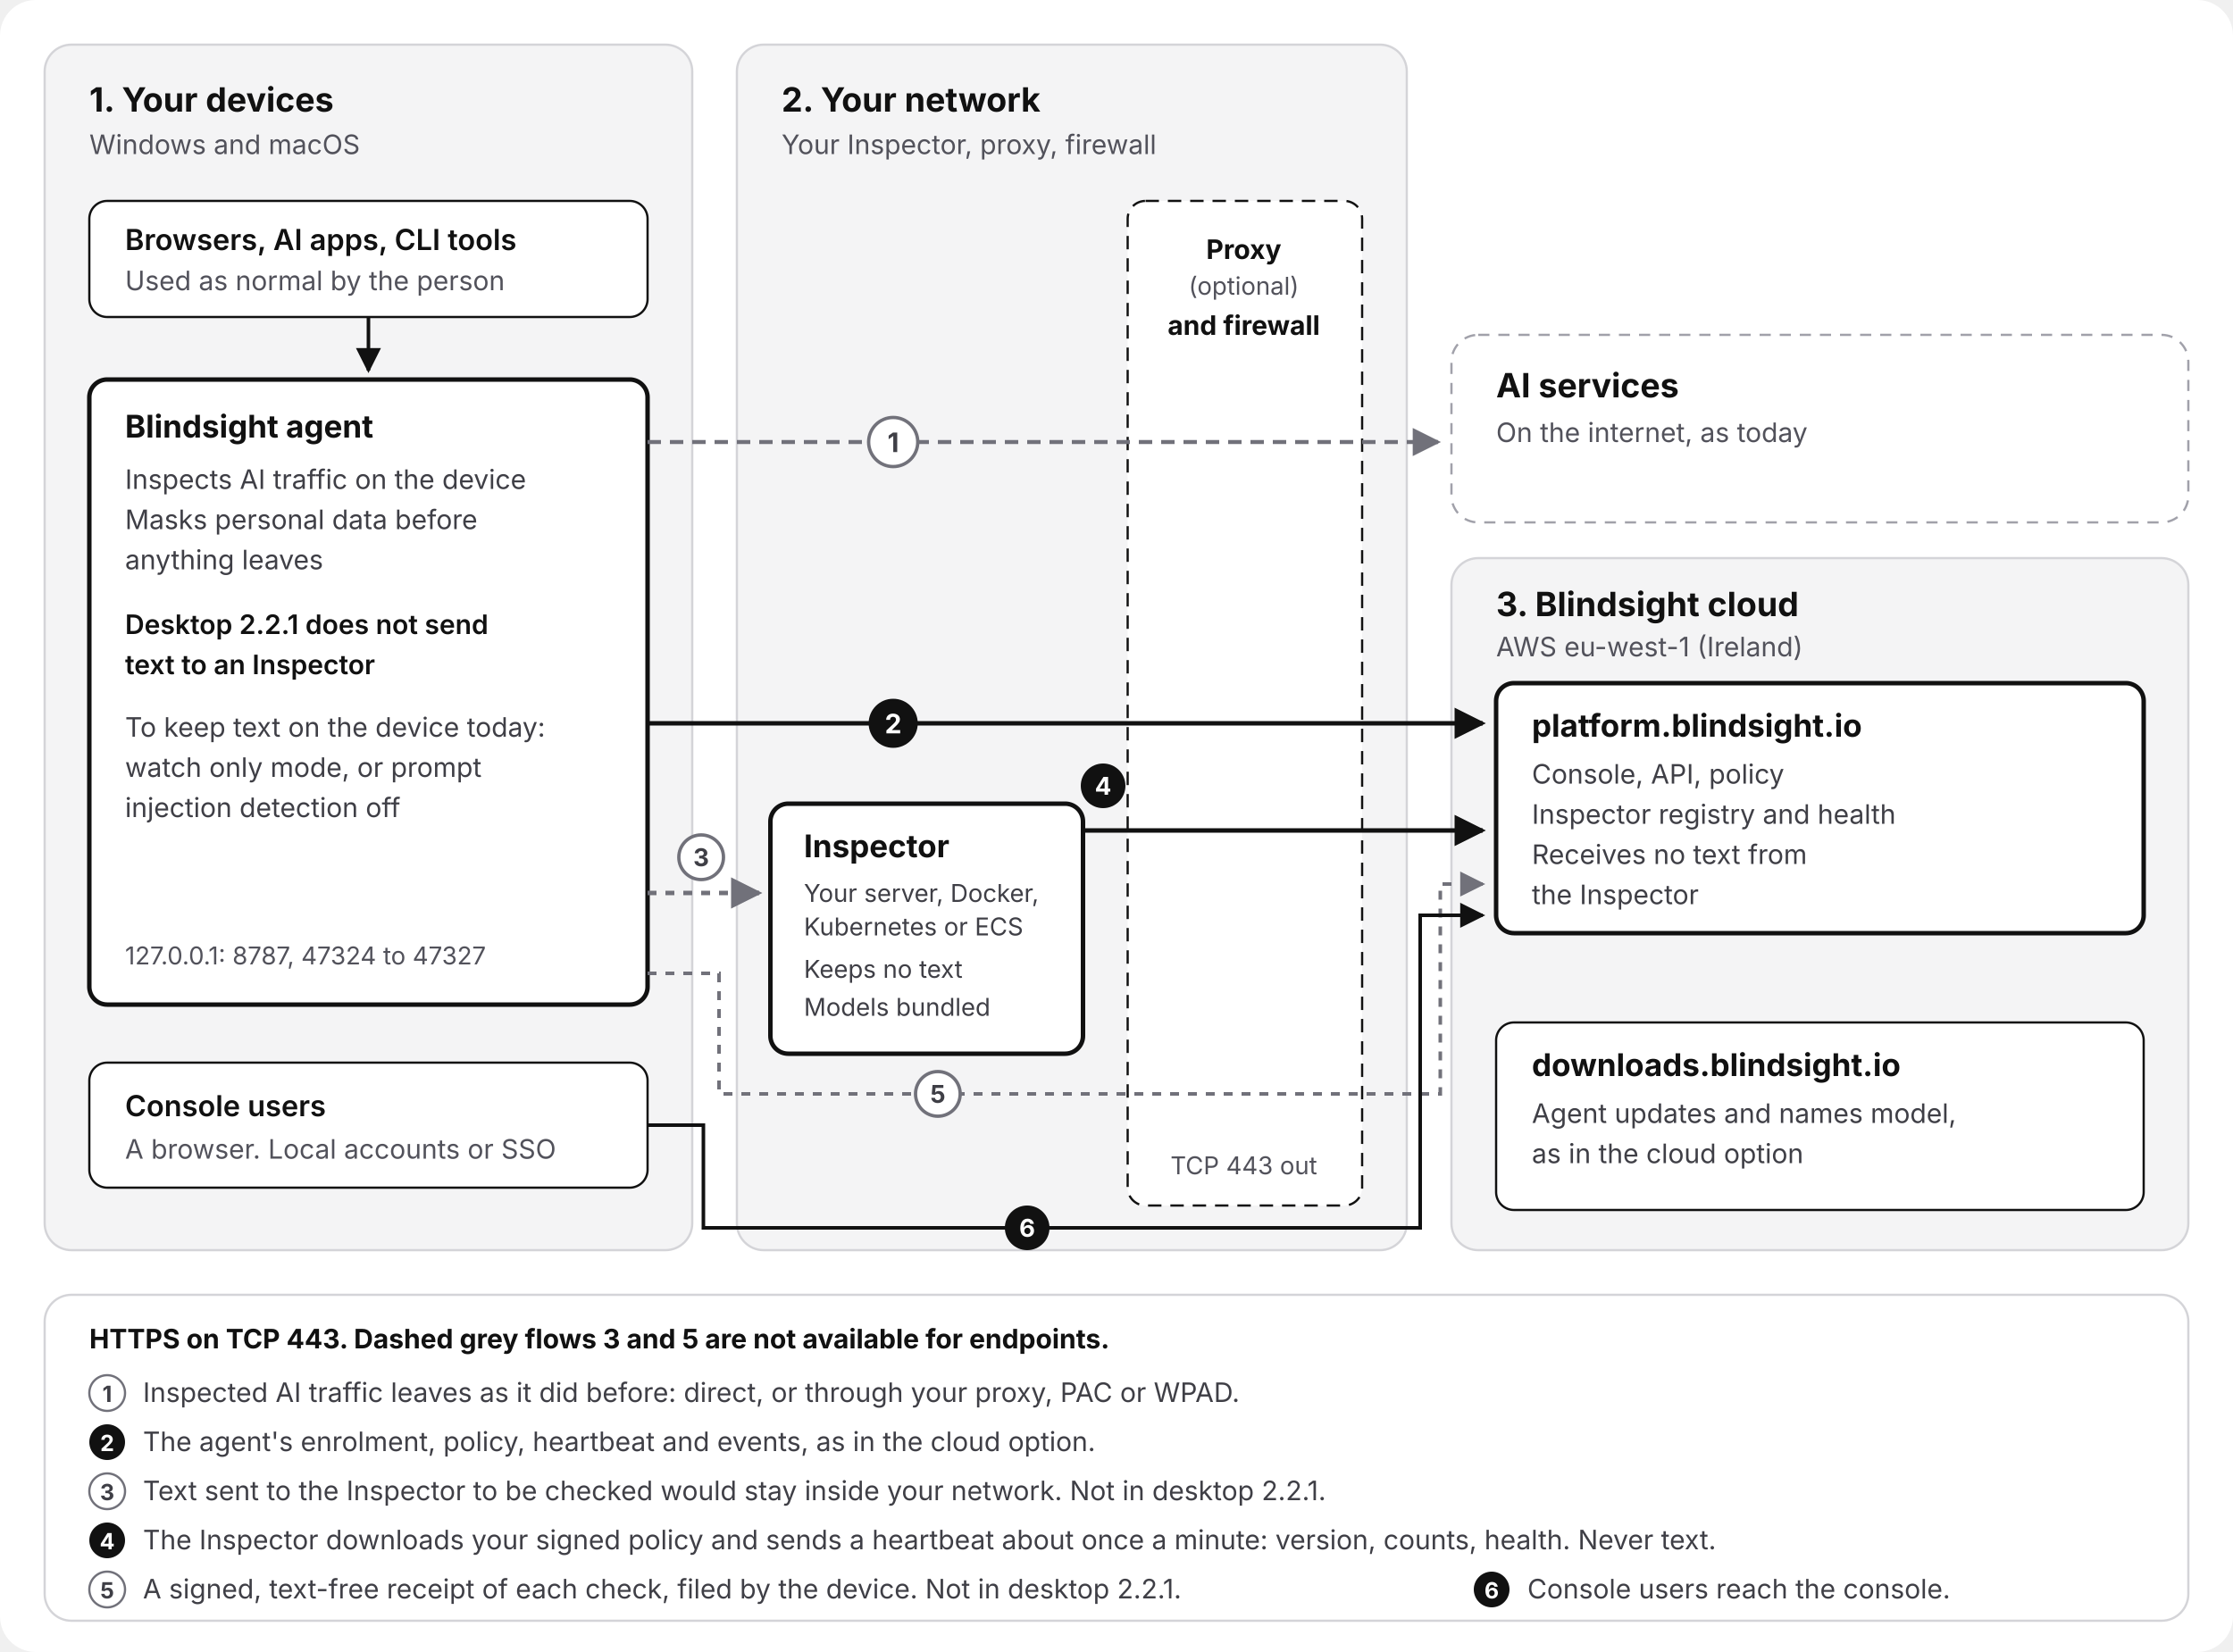
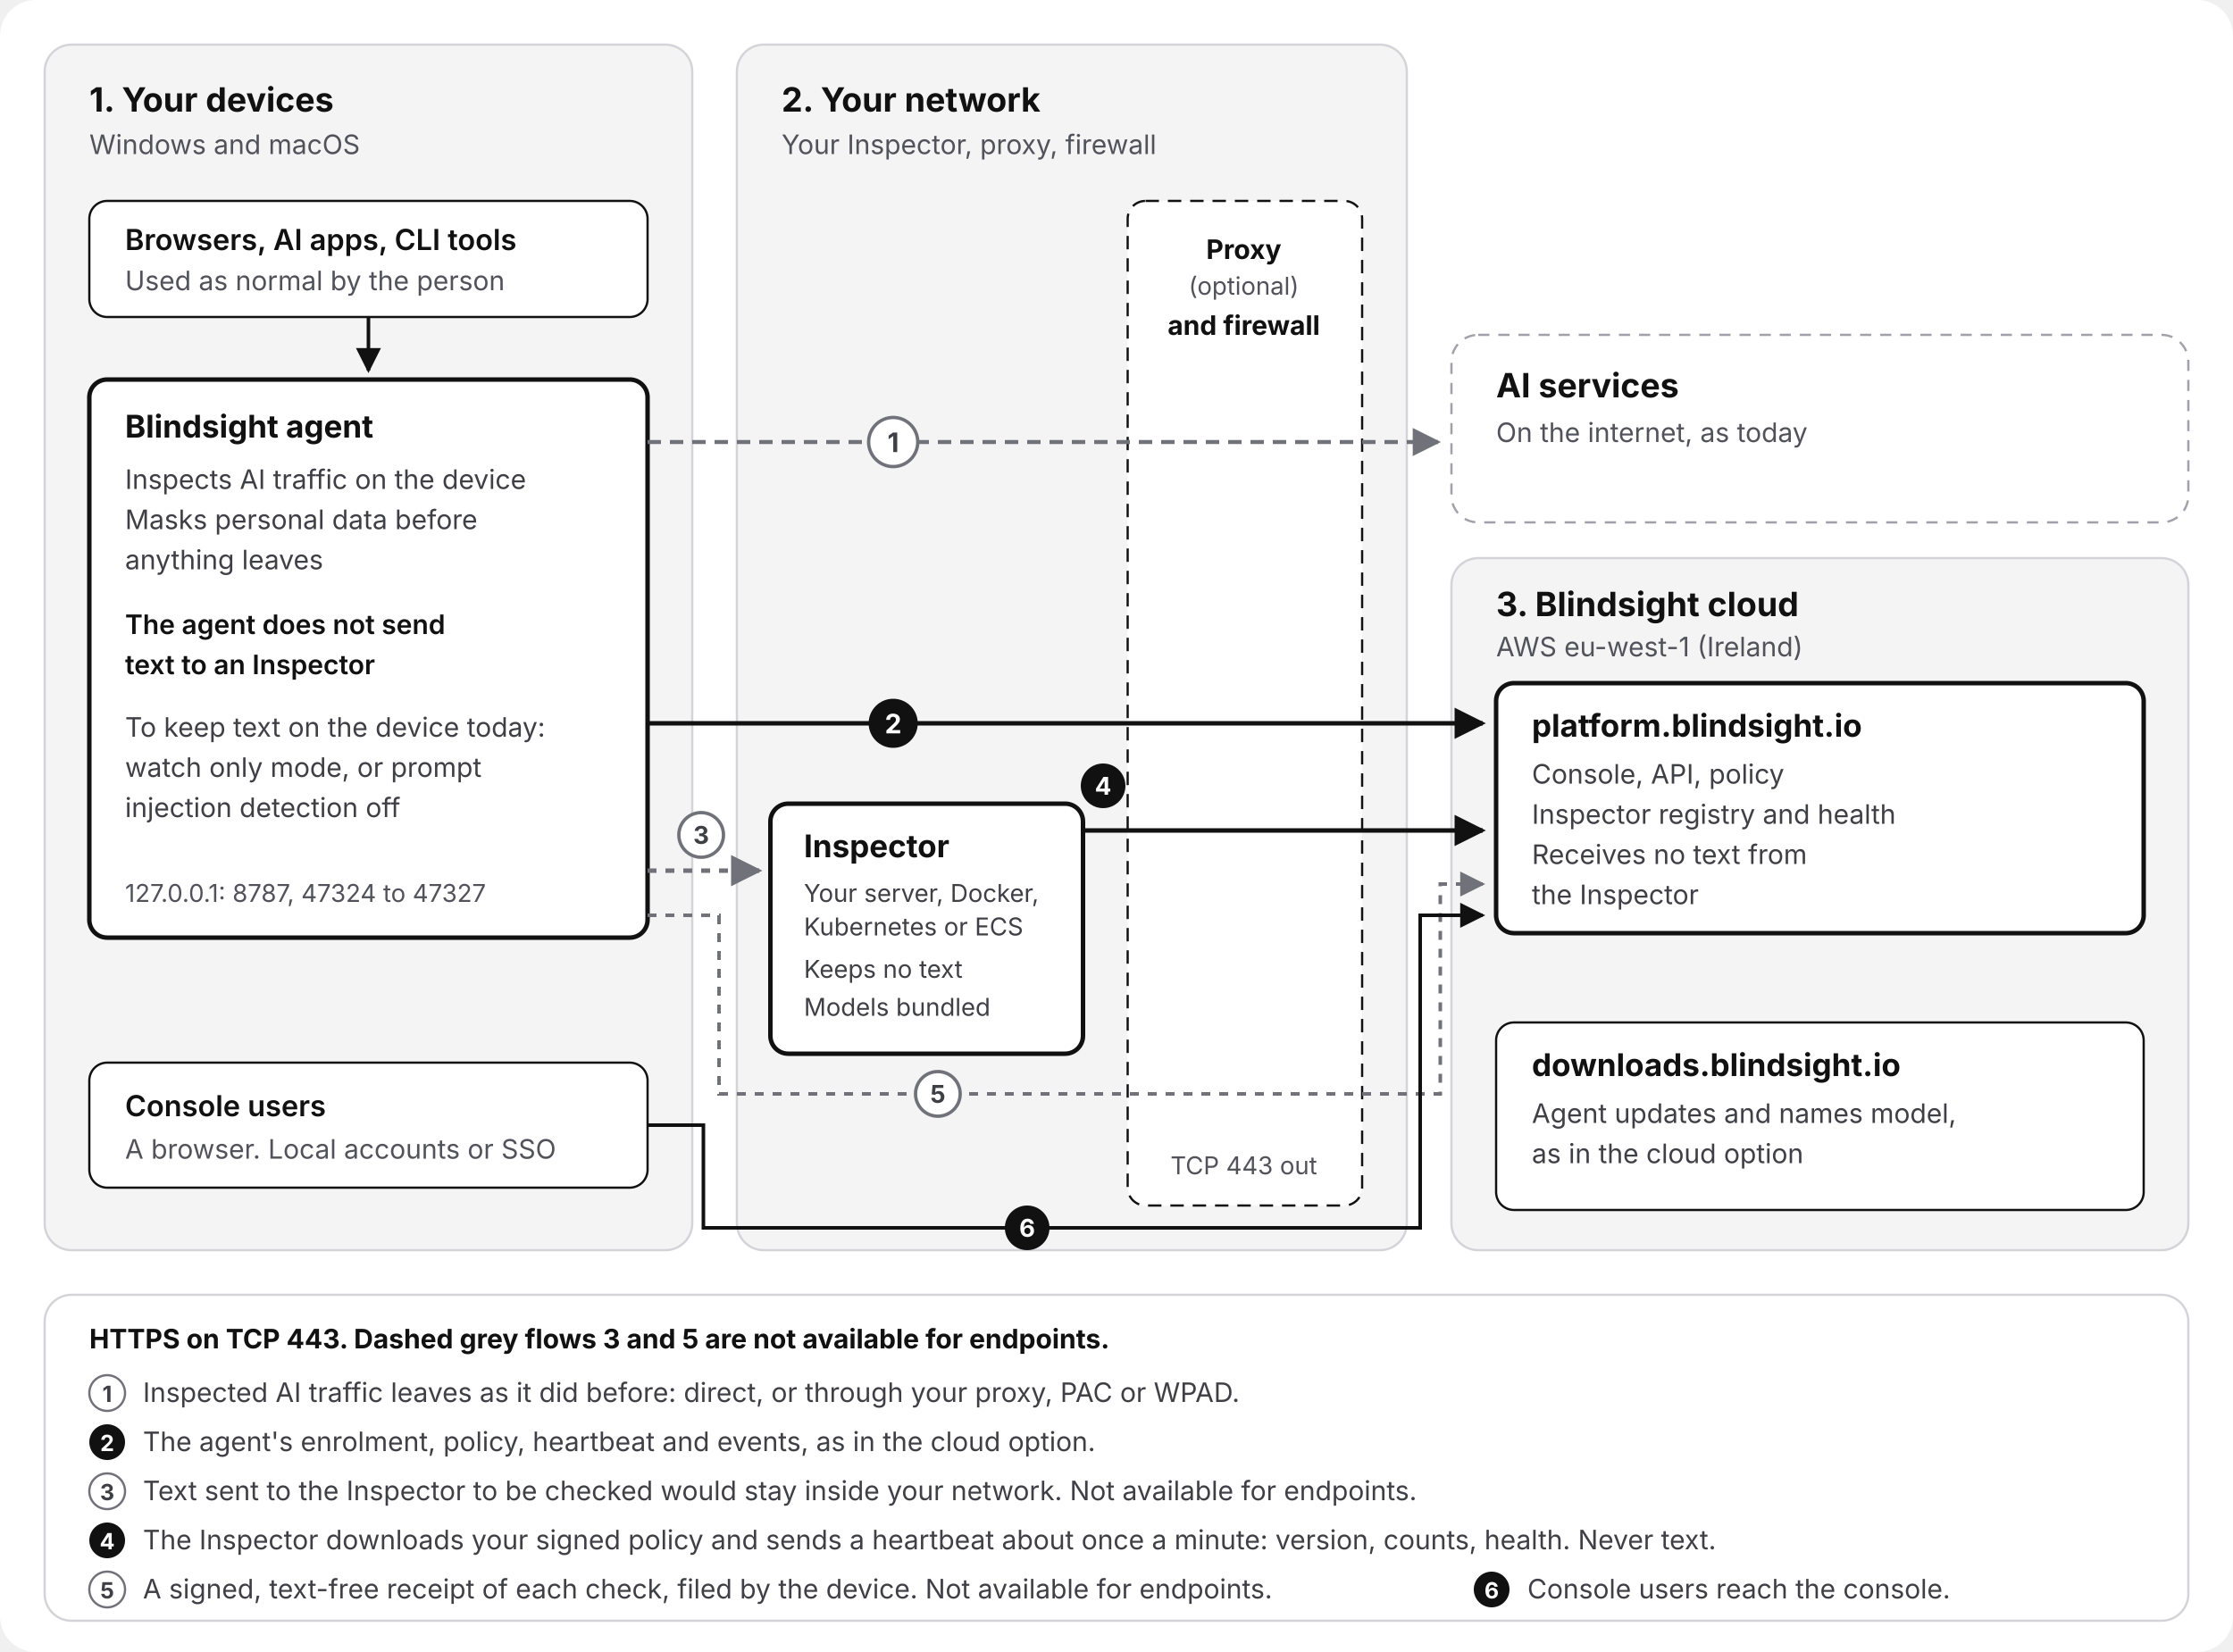
<svg xmlns="http://www.w3.org/2000/svg" viewBox="0 0 1000 740" width="1000" height="740" font-family="-apple-system, BlinkMacSystemFont, 'Segoe UI', Inter, Helvetica, Arial, sans-serif" role="img" aria-labelledby="t d">
  <defs>
    <marker id="a" viewBox="0 0 10 10" refX="9" refY="5" markerWidth="7" markerHeight="7" orient="auto">
      <path d="M0,0 L10,5 L0,10 z" fill="#111" />
    </marker>
    <marker id="g" viewBox="0 0 10 10" refX="9" refY="5" markerWidth="7" markerHeight="7" orient="auto">
      <path d="M0,0 L10,5 L0,10 z" fill="#71717a" />
    </marker>
  </defs>
  <rect x="0" y="0" width="1000" height="740" rx="16" fill="#ffffff" />
  <rect x="20" y="20" width="290" height="540" rx="12" fill="#f4f4f5" stroke="#d4d4d8" />
  <text x="40" y="50" font-size="15" font-weight="700" fill="#111">1. Your devices</text>
  <text x="40" y="69" font-size="12" fill="#52525b">Windows and macOS</text>
  <rect x="40" y="90" width="250" height="52" rx="8" fill="#fff" stroke="#111" />
  <text x="56" y="112" font-size="13" font-weight="600" fill="#111">Browsers, AI apps, CLI tools</text>
  <text x="56" y="130" font-size="12" fill="#52525b">Used as normal by the person</text>
  <line x1="165" y1="142" x2="165" y2="166" stroke="#111" stroke-width="1.6" marker-end="url(#a)" />
-   <rect x="40" y="170" width="250" height="280" rx="8" fill="#fff" stroke="#111" stroke-width="2" />
+   <rect x="40" y="170" width="250" height="250" rx="8" fill="#fff" stroke="#111" stroke-width="2" />
  <text x="56" y="196" font-size="14" font-weight="700" fill="#111">Blindsight agent</text>
  <text x="56" y="219" font-size="12" fill="#3f3f46">Inspects AI traffic on the device</text>
  <text x="56" y="237" font-size="12" fill="#3f3f46">Masks personal data before</text>
  <text x="56" y="255" font-size="12" fill="#3f3f46">anything leaves</text>
-   <text x="56" y="284" font-size="12" font-weight="600" fill="#111">Desktop 2.2.1 does not send</text>
+   <text x="56" y="284" font-size="12" font-weight="600" fill="#111">The agent does not send</text>
  <text x="56" y="302" font-size="12" font-weight="600" fill="#111">text to an Inspector</text>
  <text x="56" y="330" font-size="12" fill="#3f3f46">To keep text on the device today:</text>
  <text x="56" y="348" font-size="12" fill="#3f3f46">watch only mode, or prompt</text>
  <text x="56" y="366" font-size="12" fill="#3f3f46">injection detection off</text>
-   <text x="56" y="432" font-size="11" fill="#52525b">127.0.0.1: 8787, 47324 to 47327</text>
+   <text x="56" y="404" font-size="11" fill="#52525b">127.0.0.1: 8787, 47324 to 47327</text>
  <rect x="40" y="476" width="250" height="56" rx="8" fill="#fff" stroke="#111" />
  <text x="56" y="500" font-size="13" font-weight="600" fill="#111">Console users</text>
  <text x="56" y="519" font-size="12" fill="#52525b">A browser. Local accounts or SSO</text>
  <rect x="330" y="20" width="300" height="540" rx="12" fill="#f4f4f5" stroke="#d4d4d8" />
  <text x="350" y="50" font-size="15" font-weight="700" fill="#111">2. Your network</text>
  <text x="350" y="69" font-size="12" fill="#52525b">Your Inspector, proxy, firewall</text>
  <rect x="345" y="360" width="140" height="112" rx="8" fill="#fff" stroke="#111" stroke-width="2" />
  <text x="360" y="384" font-size="14" font-weight="700" fill="#111">Inspector</text>
  <text x="360" y="404" font-size="11" fill="#3f3f46">Your server, Docker,</text>
  <text x="360" y="419" font-size="11" fill="#3f3f46">Kubernetes or ECS</text>
  <text x="360" y="438" font-size="11" fill="#3f3f46">Keeps no text</text>
  <text x="360" y="455" font-size="11" fill="#3f3f46">Models bundled</text>
  <rect x="505" y="90" width="105" height="450" rx="8" fill="#fff" stroke="#111" stroke-dasharray="6 4" />
  <text x="557" y="116" font-size="12" font-weight="700" fill="#111" text-anchor="middle">Proxy</text>
  <text x="557" y="132" font-size="11" fill="#52525b" text-anchor="middle">(optional)</text>
  <text x="557" y="150" font-size="12" font-weight="700" fill="#111" text-anchor="middle">and firewall</text>
  <text x="557" y="526" font-size="11" fill="#52525b" text-anchor="middle">TCP 443 out</text>
  <rect x="650" y="150" width="330" height="84" rx="12" fill="#ffffff" stroke="#a1a1aa" stroke-dasharray="5 4" />
  <text x="670" y="178" font-size="15" font-weight="700" fill="#111">AI services</text>
  <text x="670" y="198" font-size="12" fill="#52525b">On the internet, as today</text>
  <rect x="650" y="250" width="330" height="310" rx="12" fill="#f4f4f5" stroke="#d4d4d8" />
  <text x="670" y="276" font-size="15" font-weight="700" fill="#111">3. Blindsight cloud</text>
  <text x="670" y="294" font-size="12" fill="#52525b">AWS eu-west-1 (Ireland)</text>
  <rect x="670" y="306" width="290" height="112" rx="8" fill="#fff" stroke="#111" stroke-width="2" />
  <text x="686" y="330" font-size="14" font-weight="700" fill="#111">platform.blindsight.io</text>
  <text x="686" y="351" font-size="12" fill="#3f3f46">Console, API, policy</text>
  <text x="686" y="369" font-size="12" fill="#3f3f46">Inspector registry and health</text>
  <text x="686" y="387" font-size="12" fill="#3f3f46">Receives no text from</text>
  <text x="686" y="405" font-size="12" fill="#3f3f46">the Inspector</text>
  <rect x="670" y="458" width="290" height="84" rx="8" fill="#fff" stroke="#111" />
  <text x="686" y="482" font-size="14" font-weight="700" fill="#111">downloads.blindsight.io</text>
  <text x="686" y="503" font-size="12" fill="#3f3f46">Agent updates and names model,</text>
  <text x="686" y="521" font-size="12" fill="#3f3f46">as in the cloud option</text>
  <line x1="290" y1="198" x2="644" y2="198" stroke="#71717a" stroke-width="1.8" stroke-dasharray="6 4" marker-end="url(#g)" />
  <circle cx="400" cy="198" r="11" fill="#fff" stroke="#71717a" stroke-width="1.5" />
  <text x="400" y="202.5" font-size="12" font-weight="700" fill="#3f3f46" text-anchor="middle">1</text>
  <line x1="290" y1="324" x2="664" y2="324" stroke="#111" stroke-width="2" marker-end="url(#a)" />
  <circle cx="400" cy="324" r="11" fill="#111" />
  <text x="400" y="328.5" font-size="12" font-weight="700" fill="#fff" text-anchor="middle">2</text>
-   <line x1="290" y1="400" x2="340" y2="400" stroke="#71717a" stroke-width="2" stroke-dasharray="4 4" marker-end="url(#g)" />
-   <circle cx="314" cy="384" r="10" fill="#fff" stroke="#71717a" stroke-width="1.5" />
-   <text x="314" y="388" font-size="11" font-weight="700" fill="#3f3f46" text-anchor="middle">3</text>
+   <line x1="290" y1="390" x2="340" y2="390" stroke="#71717a" stroke-width="2" stroke-dasharray="4 4" marker-end="url(#g)" />
+   <circle cx="314" cy="374" r="10" fill="#fff" stroke="#71717a" stroke-width="1.5" />
+   <text x="314" y="378" font-size="11" font-weight="700" fill="#3f3f46" text-anchor="middle">3</text>
  <line x1="485" y1="372" x2="664" y2="372" stroke="#111" stroke-width="2" marker-end="url(#a)" />
  <circle cx="494" cy="352" r="10" fill="#111" />
  <text x="494" y="356" font-size="11" font-weight="700" fill="#fff" text-anchor="middle">4</text>
-   <path d="M290,436 H322 V490 H645 V396 H664" fill="none" stroke="#71717a" stroke-width="1.6" stroke-dasharray="4 4" marker-end="url(#g)" />
+   <path d="M290,410 H322 V490 H645 V396 H664" fill="none" stroke="#71717a" stroke-width="1.6" stroke-dasharray="4 4" marker-end="url(#g)" />
  <circle cx="420" cy="490" r="10" fill="#fff" stroke="#71717a" stroke-width="1.5" />
  <text x="420" y="494" font-size="11" font-weight="700" fill="#3f3f46" text-anchor="middle">5</text>
  <path d="M290,504 H315 V550 H636 V410 H664" fill="none" stroke="#111" stroke-width="1.6" marker-end="url(#a)" />
  <circle cx="460" cy="550" r="10" fill="#111" />
  <text x="460" y="554" font-size="11" font-weight="700" fill="#fff" text-anchor="middle">6</text>
  <rect x="20" y="580" width="960" height="146" rx="12" fill="#fff" stroke="#d4d4d8" />
  <text x="40" y="604" font-size="12" font-weight="700" fill="#111">HTTPS on TCP 443. Dashed grey flows 3 and 5 are not available for endpoints.</text>
  <circle cx="48" cy="624" r="8" fill="#fff" stroke="#71717a" />
  <text x="48" y="628" font-size="10" font-weight="700" fill="#3f3f46" text-anchor="middle">1</text>
  <text x="64" y="628" font-size="12" fill="#3f3f46">Inspected AI traffic leaves as it did before: direct, or through your proxy, PAC or WPAD.</text>
  <circle cx="48" cy="646" r="8" fill="#111" />
  <text x="48" y="650" font-size="10" font-weight="700" fill="#fff" text-anchor="middle">2</text>
  <text x="64" y="650" font-size="12" fill="#3f3f46">The agent's enrolment, policy, heartbeat and events, as in the cloud option.</text>
  <circle cx="48" cy="668" r="8" fill="#fff" stroke="#71717a" />
  <text x="48" y="672" font-size="10" font-weight="700" fill="#3f3f46" text-anchor="middle">3</text>
-   <text x="64" y="672" font-size="12" fill="#3f3f46">Text sent to the Inspector to be checked would stay inside your network. Not in desktop 2.2.1.</text>
+   <text x="64" y="672" font-size="12" fill="#3f3f46">Text sent to the Inspector to be checked would stay inside your network. Not available for endpoints.</text>
  <circle cx="48" cy="690" r="8" fill="#111" />
  <text x="48" y="694" font-size="10" font-weight="700" fill="#fff" text-anchor="middle">4</text>
  <text x="64" y="694" font-size="12" fill="#3f3f46">The Inspector downloads your signed policy and sends a heartbeat about once a minute: version, counts, health. Never text.</text>
  <circle cx="48" cy="712" r="8" fill="#fff" stroke="#71717a" />
  <text x="48" y="716" font-size="10" font-weight="700" fill="#3f3f46" text-anchor="middle">5</text>
-   <text x="64" y="716" font-size="12" fill="#3f3f46">A signed, text-free receipt of each check, filed by the device. Not in desktop 2.2.1.</text>
+   <text x="64" y="716" font-size="12" fill="#3f3f46">A signed, text-free receipt of each check, filed by the device. Not available for endpoints.</text>
  <circle cx="668" cy="712" r="8" fill="#111" />
  <text x="668" y="716" font-size="10" font-weight="700" fill="#fff" text-anchor="middle">6</text>
  <text x="684" y="716" font-size="12" fill="#3f3f46">Console users reach the console.</text>
</svg>
